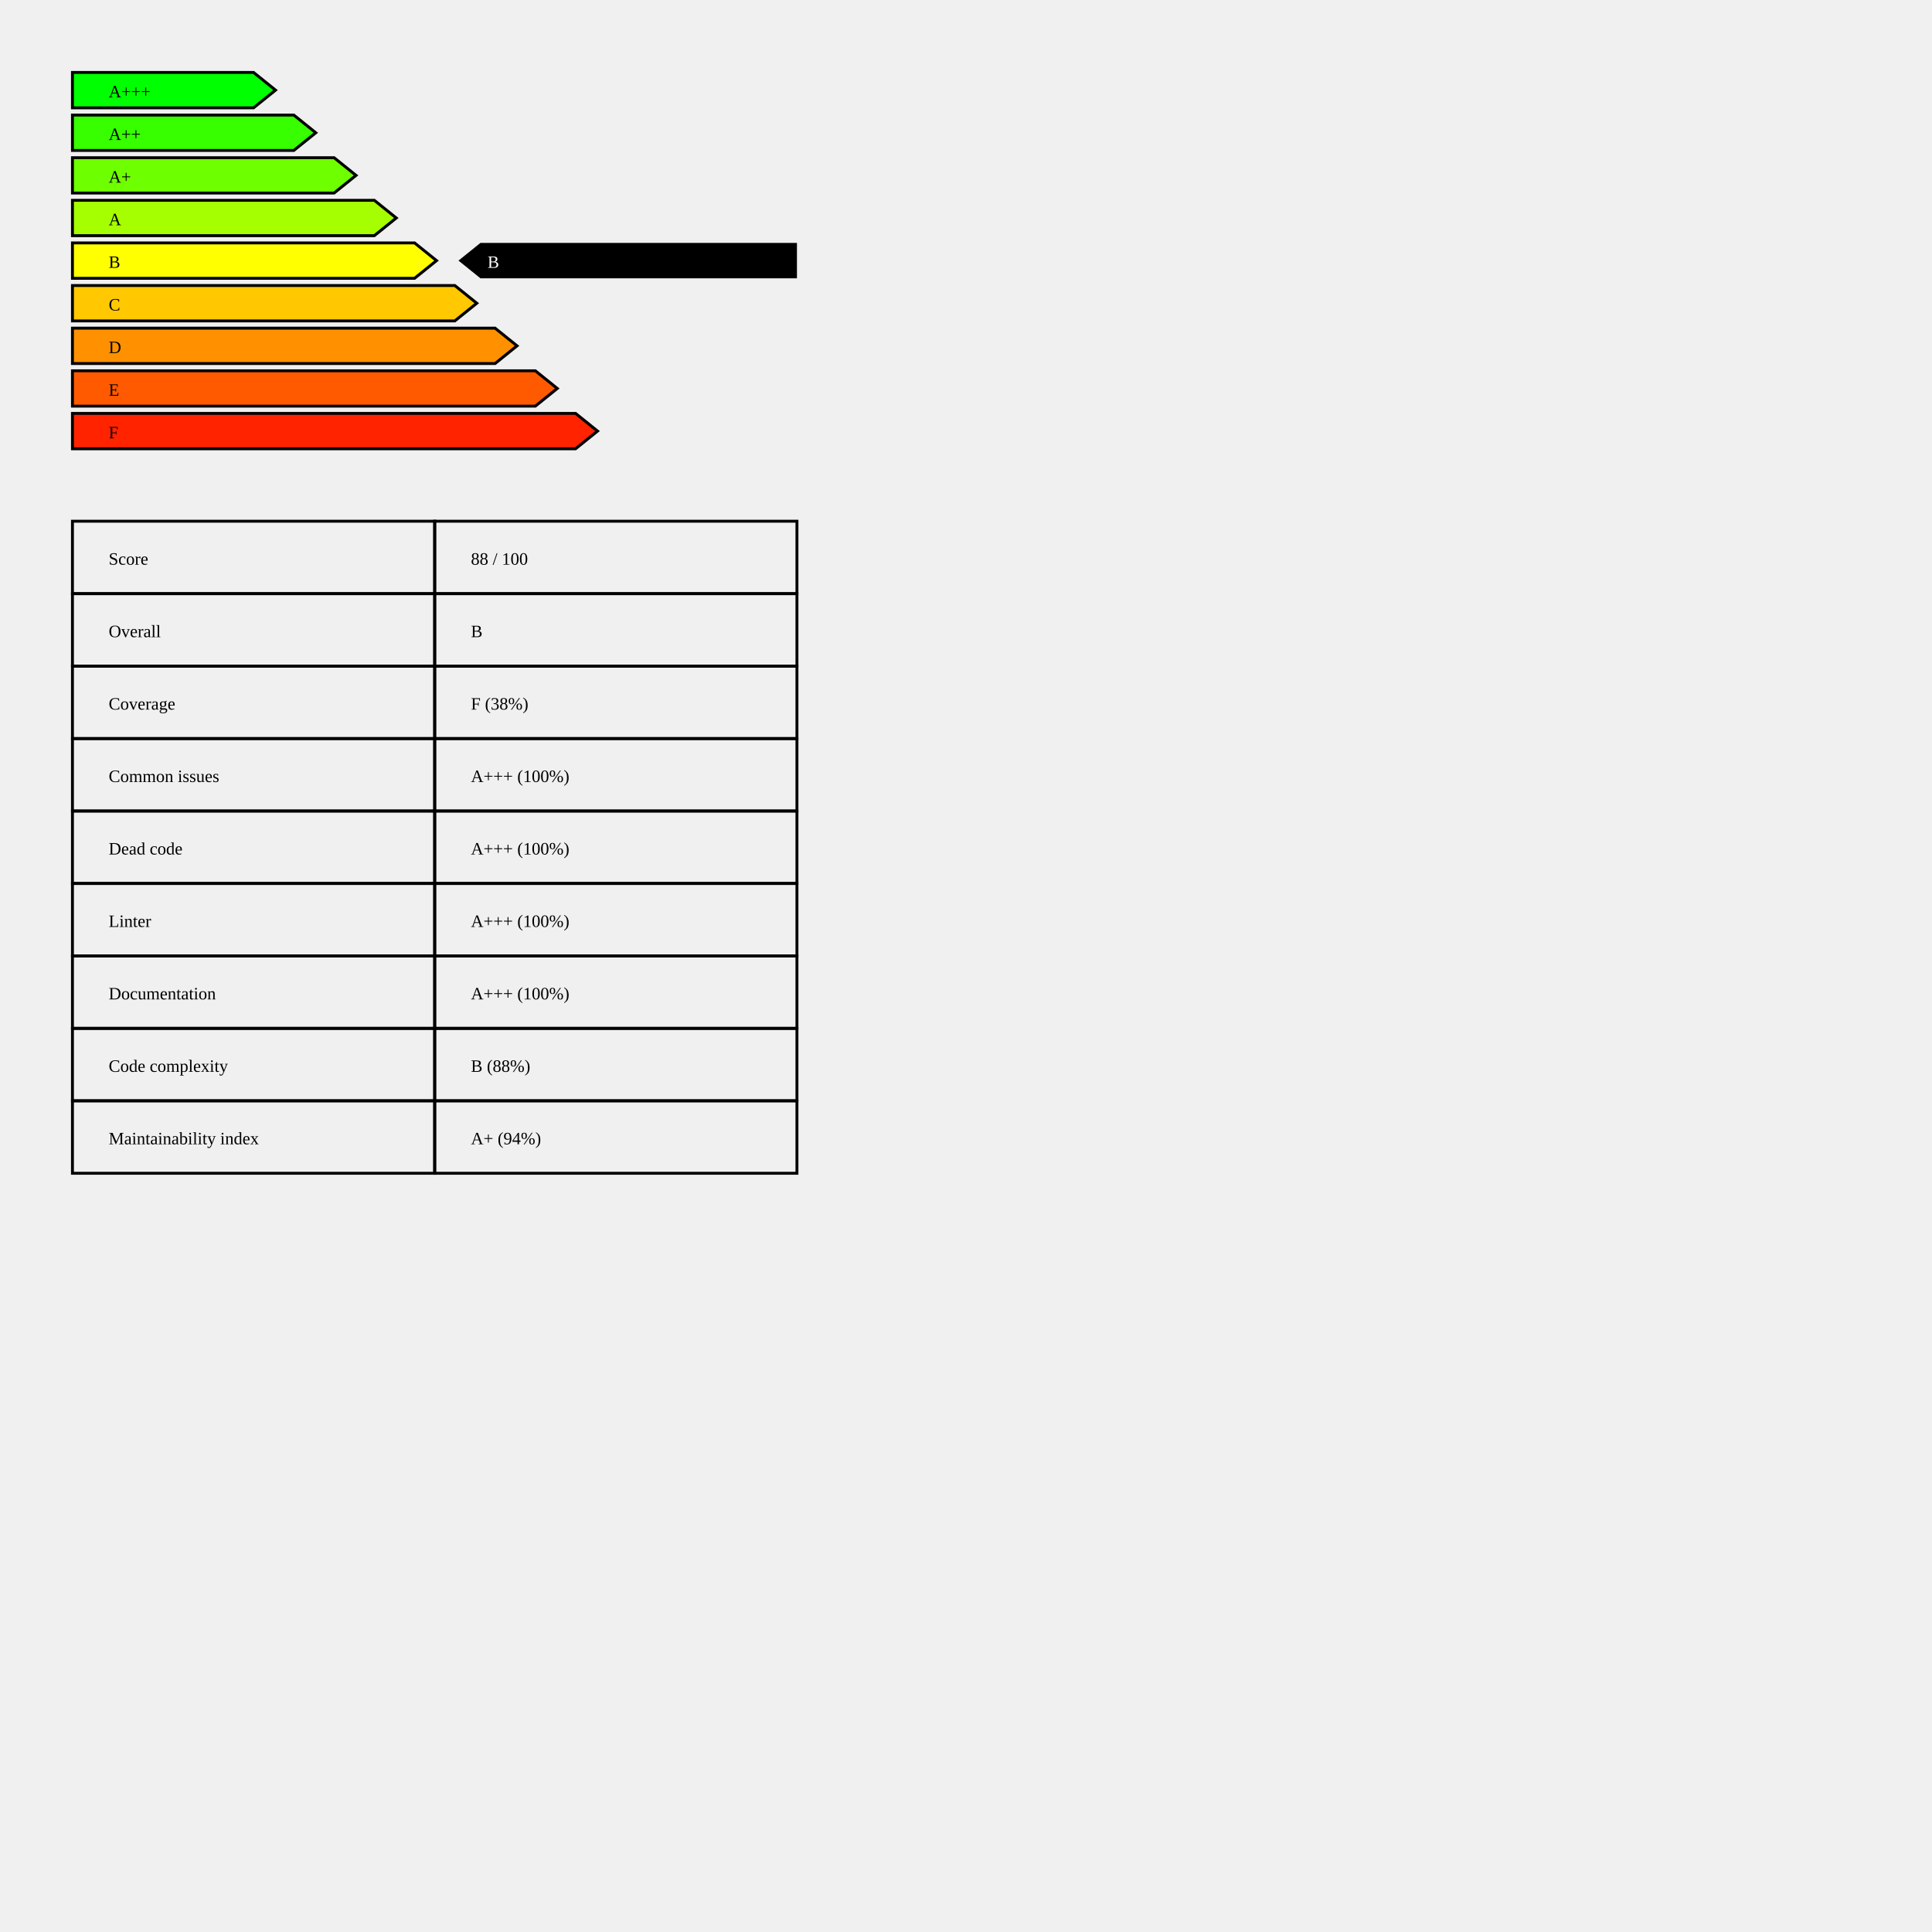
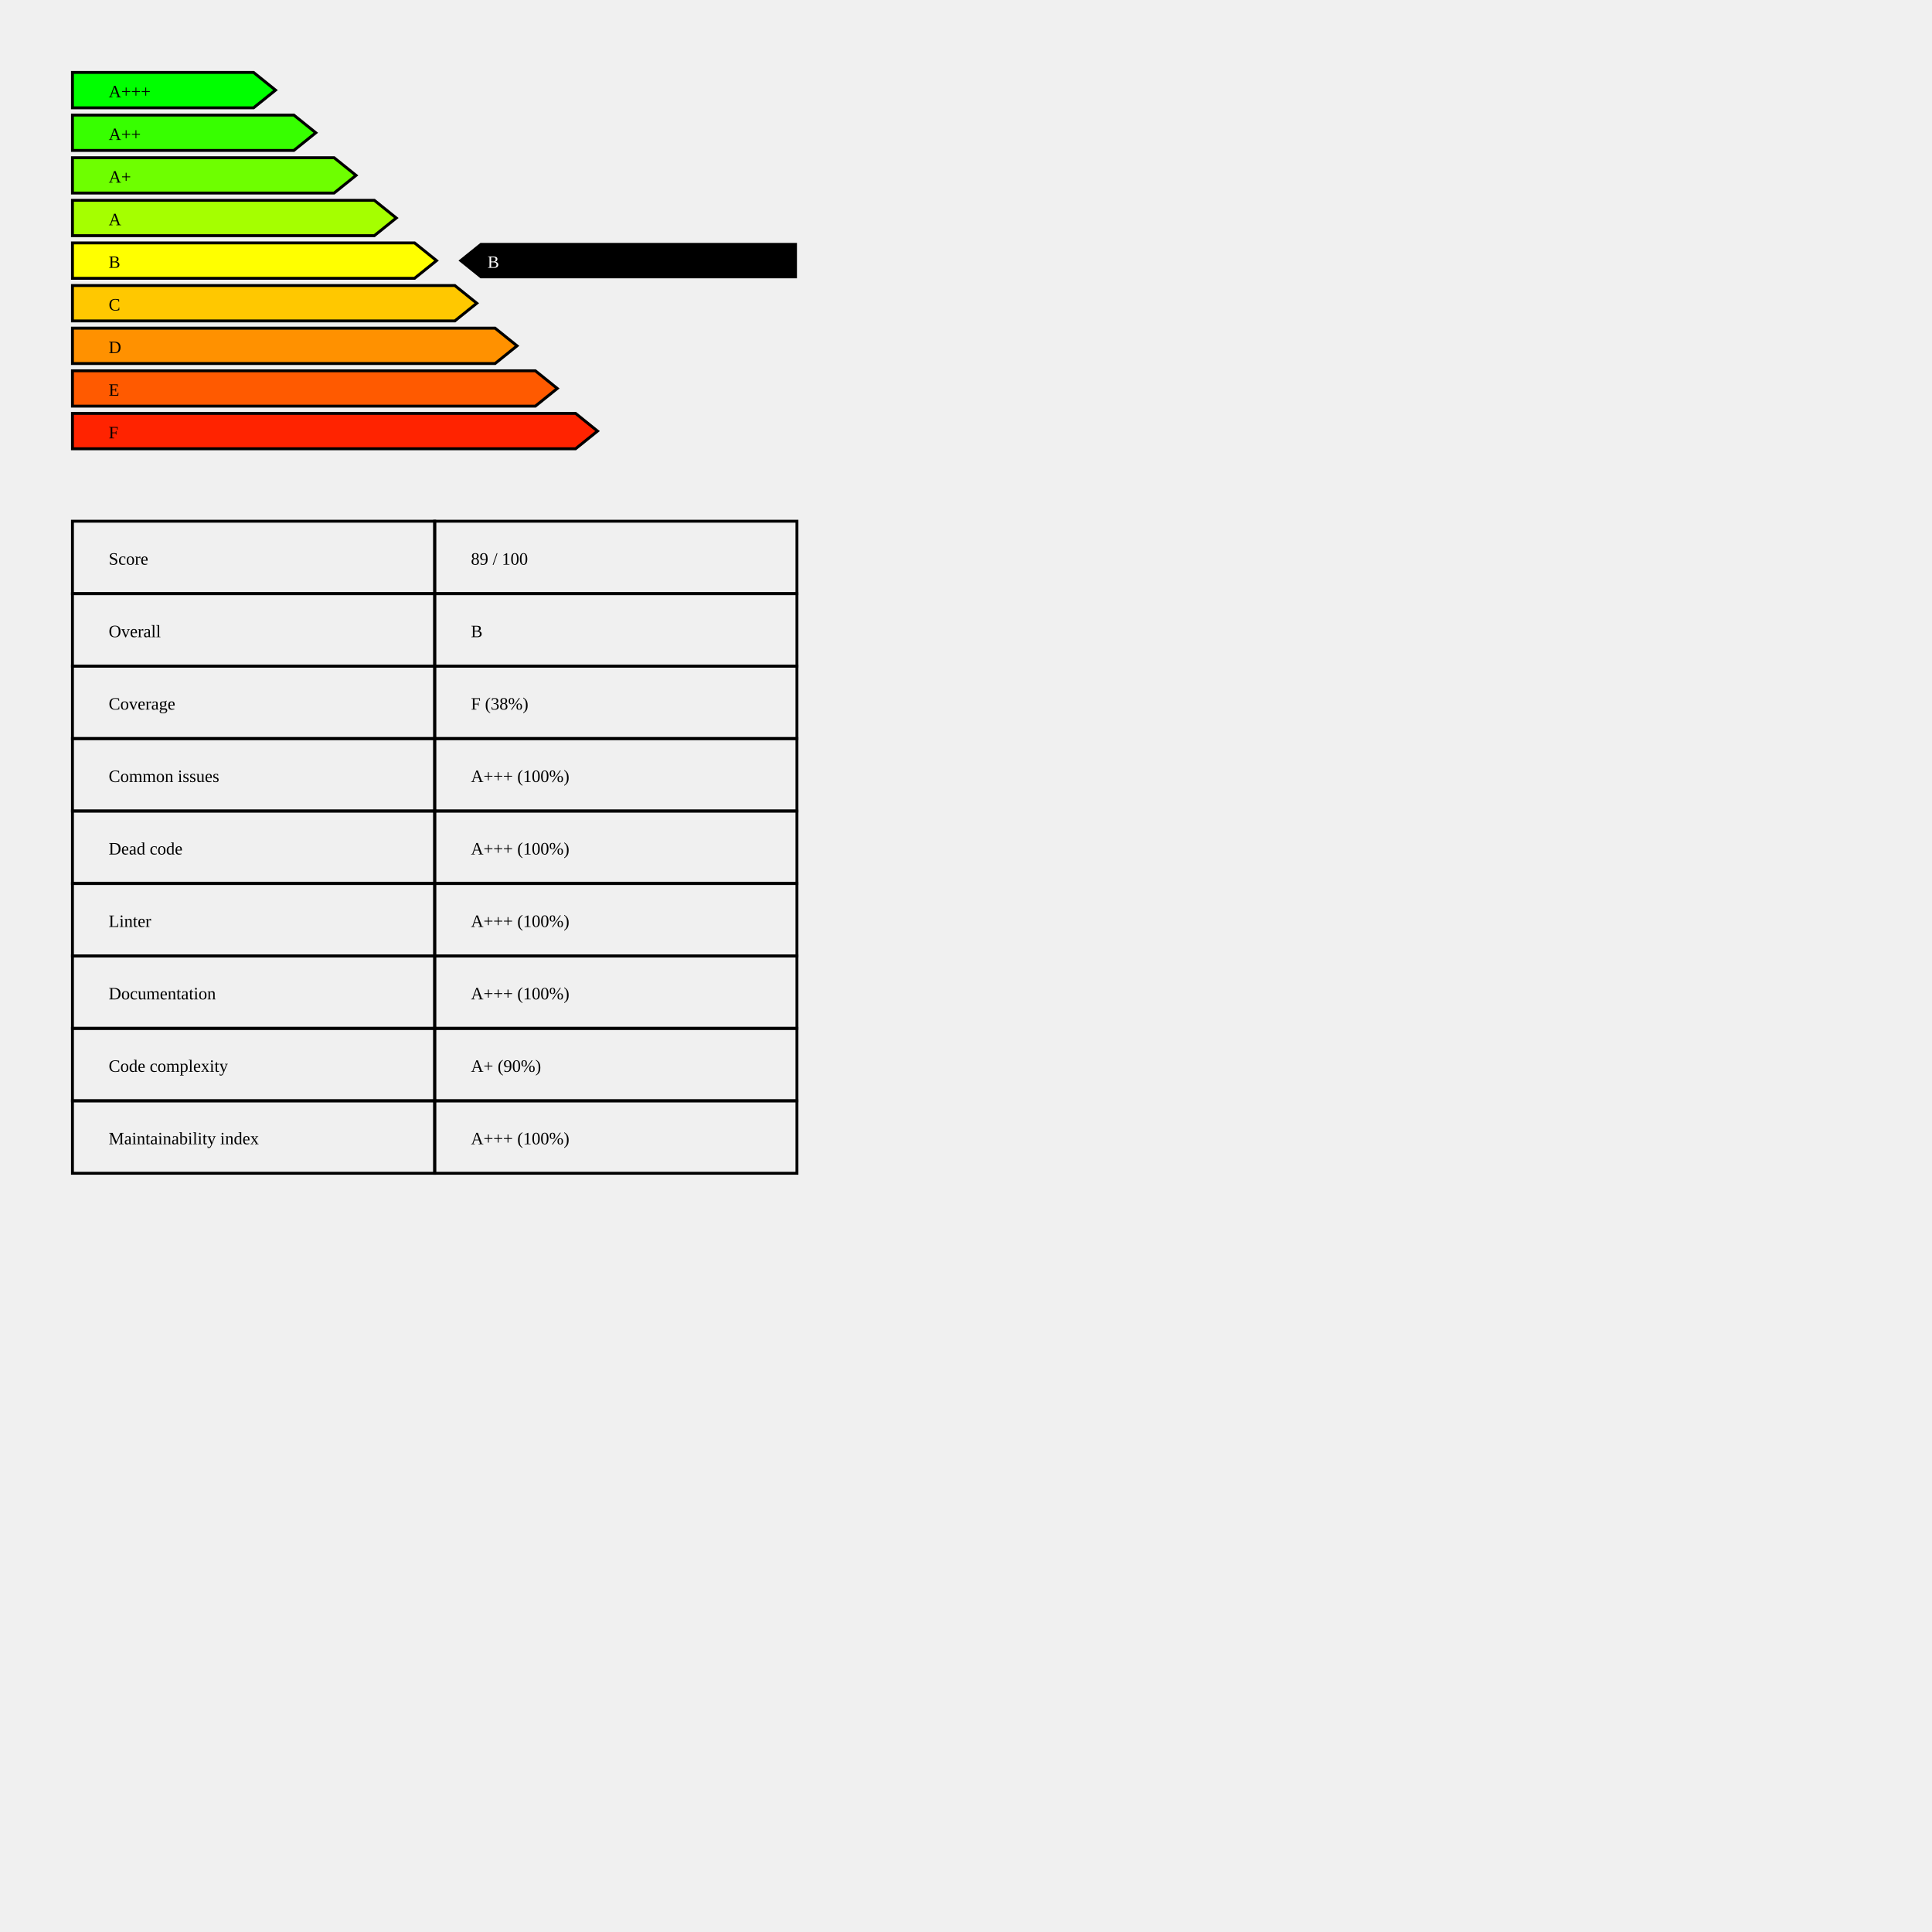
<svg xmlns="http://www.w3.org/2000/svg" baseProfile="full" height="1000pt" version="1.1" width="1000pt">
  <defs />
  <polygon points="50,50.0 175.0,50.0 190.152,62.206 175.0,74.412 50,74.412 50,50.0" style="fill:rgb(0 255 0);stroke:black;stroke-width:2;" />
  <text x="75.0" y="67.206">A+++</text>
  <polygon points="50,79.412 202.778,79.412 217.929,91.618 202.778,103.824 50,103.824 50,79.412" style="fill:rgb(55 255 0);stroke:black;stroke-width:2;" />
  <text x="75.0" y="96.618">A++</text>
  <polygon points="50,108.824 230.556,108.824 245.707,121.029 230.556,133.235 50,133.235 50,108.824" style="fill:rgb(110 255 0);stroke:black;stroke-width:2;" />
  <text x="75.0" y="126.029">A+</text>
  <polygon points="50,138.235 258.333,138.235 273.485,150.441 258.333,162.647 50,162.647 50,138.235" style="fill:rgb(165 255 0);stroke:black;stroke-width:2;" />
  <text x="75.0" y="155.441">A</text>
  <polygon points="50,167.647 286.111,167.647 301.263,179.853 286.111,192.059 50,192.059 50,167.647" style="fill:rgb(255 255 0);stroke:black;stroke-width:2;" />
  <text x="75.0" y="184.853">B</text>
  <polygon points="50,197.059 313.889,197.059 329.04,209.265 313.889,221.471 50,221.471 50,197.059" style="fill:rgb(255 200 0);stroke:black;stroke-width:2;" />
  <text x="75.0" y="214.265">C</text>
  <polygon points="50,226.471 341.667,226.471 356.818,238.676 341.667,250.882 50,250.882 50,226.471" style="fill:rgb(255 145 0);stroke:black;stroke-width:2;" />
  <text x="75.0" y="243.676">D</text>
  <polygon points="50,255.882 369.444,255.882 384.596,268.088 369.444,280.294 50,280.294 50,255.882" style="fill:rgb(255 90 0);stroke:black;stroke-width:2;" />
  <text x="75.0" y="273.088">E</text>
  <polygon points="50,285.294 397.222,285.294 412.374,297.5 397.222,309.706 50,309.706 50,285.294" style="fill:rgb(255 35 0);stroke:black;stroke-width:2;" />
  <text x="75.0" y="302.5">F</text>
  <polygon points="331.566,167.647 316.414,179.853 331.566,192.059 550,192.059 550,167.647" style="fill:black;" />
  <text fill="white" x="336.465" y="184.853">B</text>
  <text x="75.0" y="389.706">Score</text>
-   <text x="325.0" y="389.706">88 / 100</text>
+   <text x="325.0" y="389.706">89 / 100</text>
  <polygon points="50,359.706 300,359.706 300,409.706 50,409.706 50,359.706" style="fill:none; stroke:black;stroke-width:2;" />
  <polygon points="300,359.706 550,359.706 550,409.706 300,409.706 300,359.706" style="fill:none; stroke:black;stroke-width:2;" />
  <text x="75.0" y="439.706">Overall</text>
  <text x="325.0" y="439.706">B</text>
  <polygon points="50,409.706 300,409.706 300,459.706 50,459.706 50,409.706" style="fill:none; stroke:black;stroke-width:2;" />
  <polygon points="300,409.706 550,409.706 550,459.706 300,459.706 300,409.706" style="fill:none; stroke:black;stroke-width:2;" />
  <text x="75.0" y="489.706">Coverage</text>
  <text x="325.0" y="489.706">F  (38%)</text>
  <polygon points="50,459.706 300,459.706 300,509.706 50,509.706 50,459.706" style="fill:none; stroke:black;stroke-width:2;" />
  <polygon points="300,459.706 550,459.706 550,509.706 300,509.706 300,459.706" style="fill:none; stroke:black;stroke-width:2;" />
  <text x="75.0" y="539.706">Common issues</text>
  <text x="325.0" y="539.706">A+++  (100%)</text>
  <polygon points="50,509.706 300,509.706 300,559.706 50,559.706 50,509.706" style="fill:none; stroke:black;stroke-width:2;" />
  <polygon points="300,509.706 550,509.706 550,559.706 300,559.706 300,509.706" style="fill:none; stroke:black;stroke-width:2;" />
  <text x="75.0" y="589.706">Dead code</text>
  <text x="325.0" y="589.706">A+++  (100%)</text>
  <polygon points="50,559.706 300,559.706 300,609.706 50,609.706 50,559.706" style="fill:none; stroke:black;stroke-width:2;" />
  <polygon points="300,559.706 550,559.706 550,609.706 300,609.706 300,559.706" style="fill:none; stroke:black;stroke-width:2;" />
  <text x="75.0" y="639.706">Linter</text>
  <text x="325.0" y="639.706">A+++  (100%)</text>
  <polygon points="50,609.706 300,609.706 300,659.706 50,659.706 50,609.706" style="fill:none; stroke:black;stroke-width:2;" />
  <polygon points="300,609.706 550,609.706 550,659.706 300,659.706 300,609.706" style="fill:none; stroke:black;stroke-width:2;" />
  <text x="75.0" y="689.706">Documentation</text>
  <text x="325.0" y="689.706">A+++  (100%)</text>
  <polygon points="50,659.706 300,659.706 300,709.706 50,709.706 50,659.706" style="fill:none; stroke:black;stroke-width:2;" />
  <polygon points="300,659.706 550,659.706 550,709.706 300,709.706 300,659.706" style="fill:none; stroke:black;stroke-width:2;" />
  <text x="75.0" y="739.706">Code complexity</text>
-   <text x="325.0" y="739.706">B  (88%)</text>
+   <text x="325.0" y="739.706">A+  (90%)</text>
  <polygon points="50,709.706 300,709.706 300,759.706 50,759.706 50,709.706" style="fill:none; stroke:black;stroke-width:2;" />
  <polygon points="300,709.706 550,709.706 550,759.706 300,759.706 300,709.706" style="fill:none; stroke:black;stroke-width:2;" />
  <text x="75.0" y="789.706">Maintainability index</text>
-   <text x="325.0" y="789.706">A+  (94%)</text>
+   <text x="325.0" y="789.706">A+++  (100%)</text>
  <polygon points="50,759.706 300,759.706 300,809.706 50,809.706 50,759.706" style="fill:none; stroke:black;stroke-width:2;" />
  <polygon points="300,759.706 550,759.706 550,809.706 300,809.706 300,759.706" style="fill:none; stroke:black;stroke-width:2;" />
</svg>
